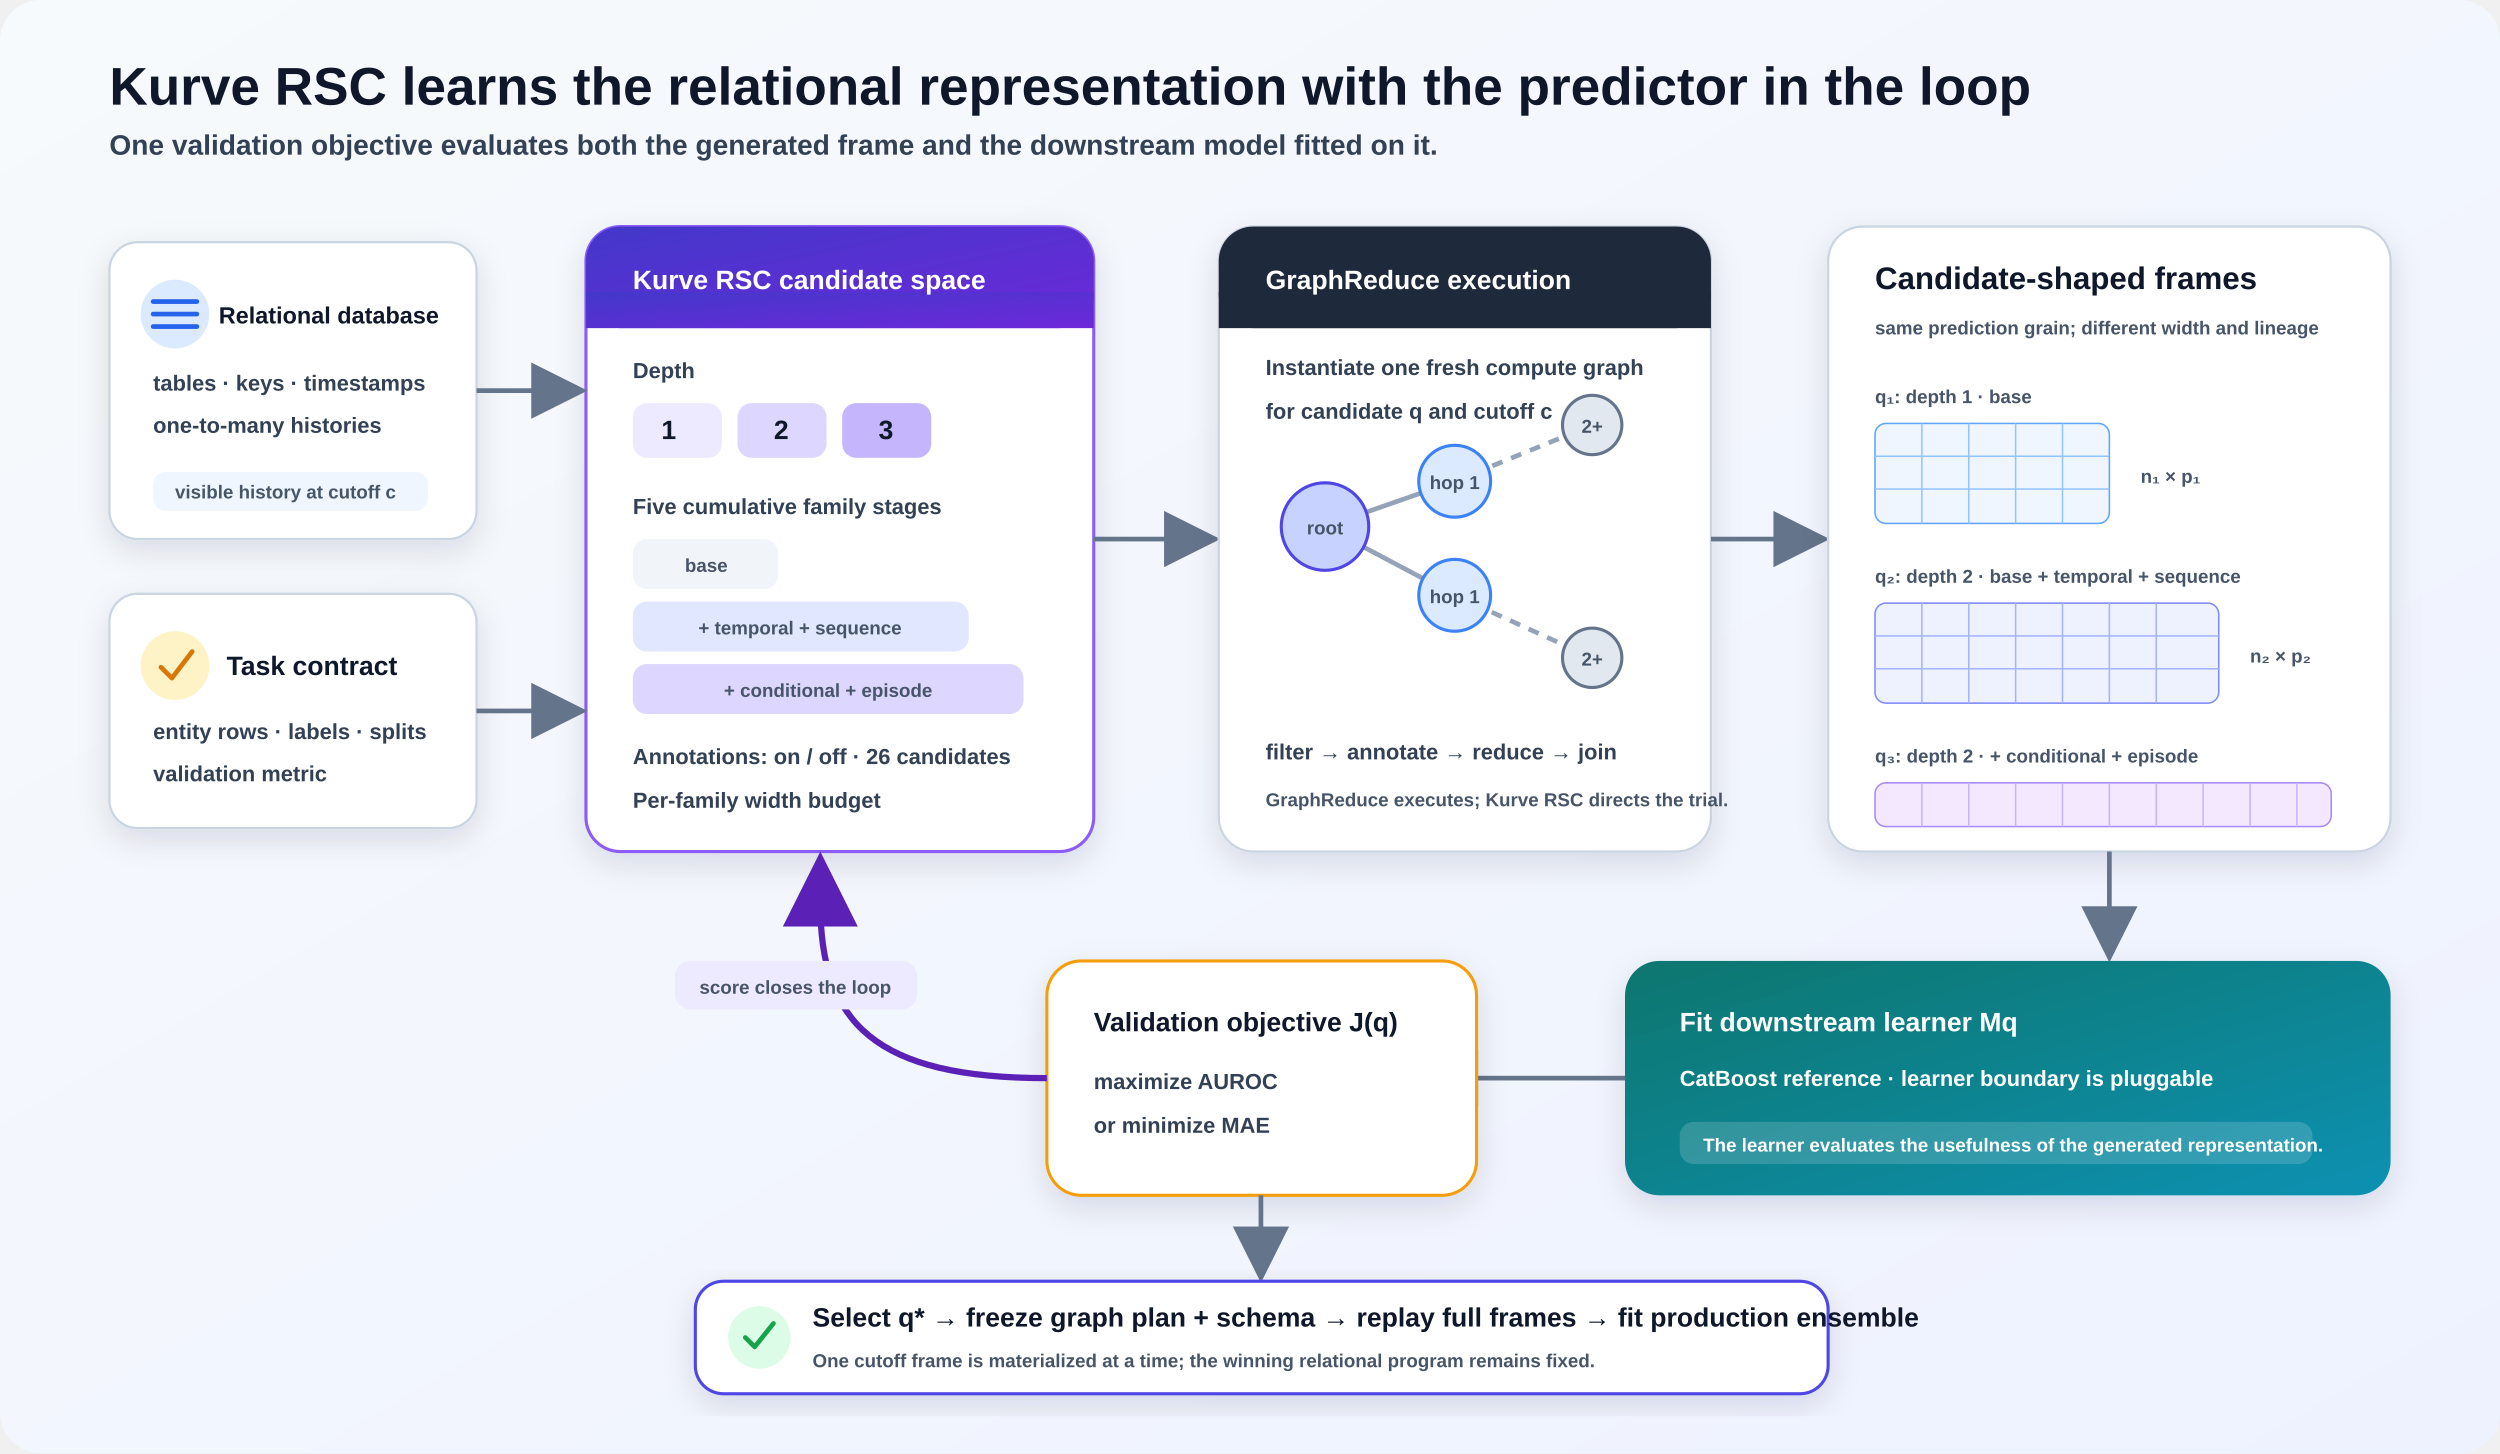
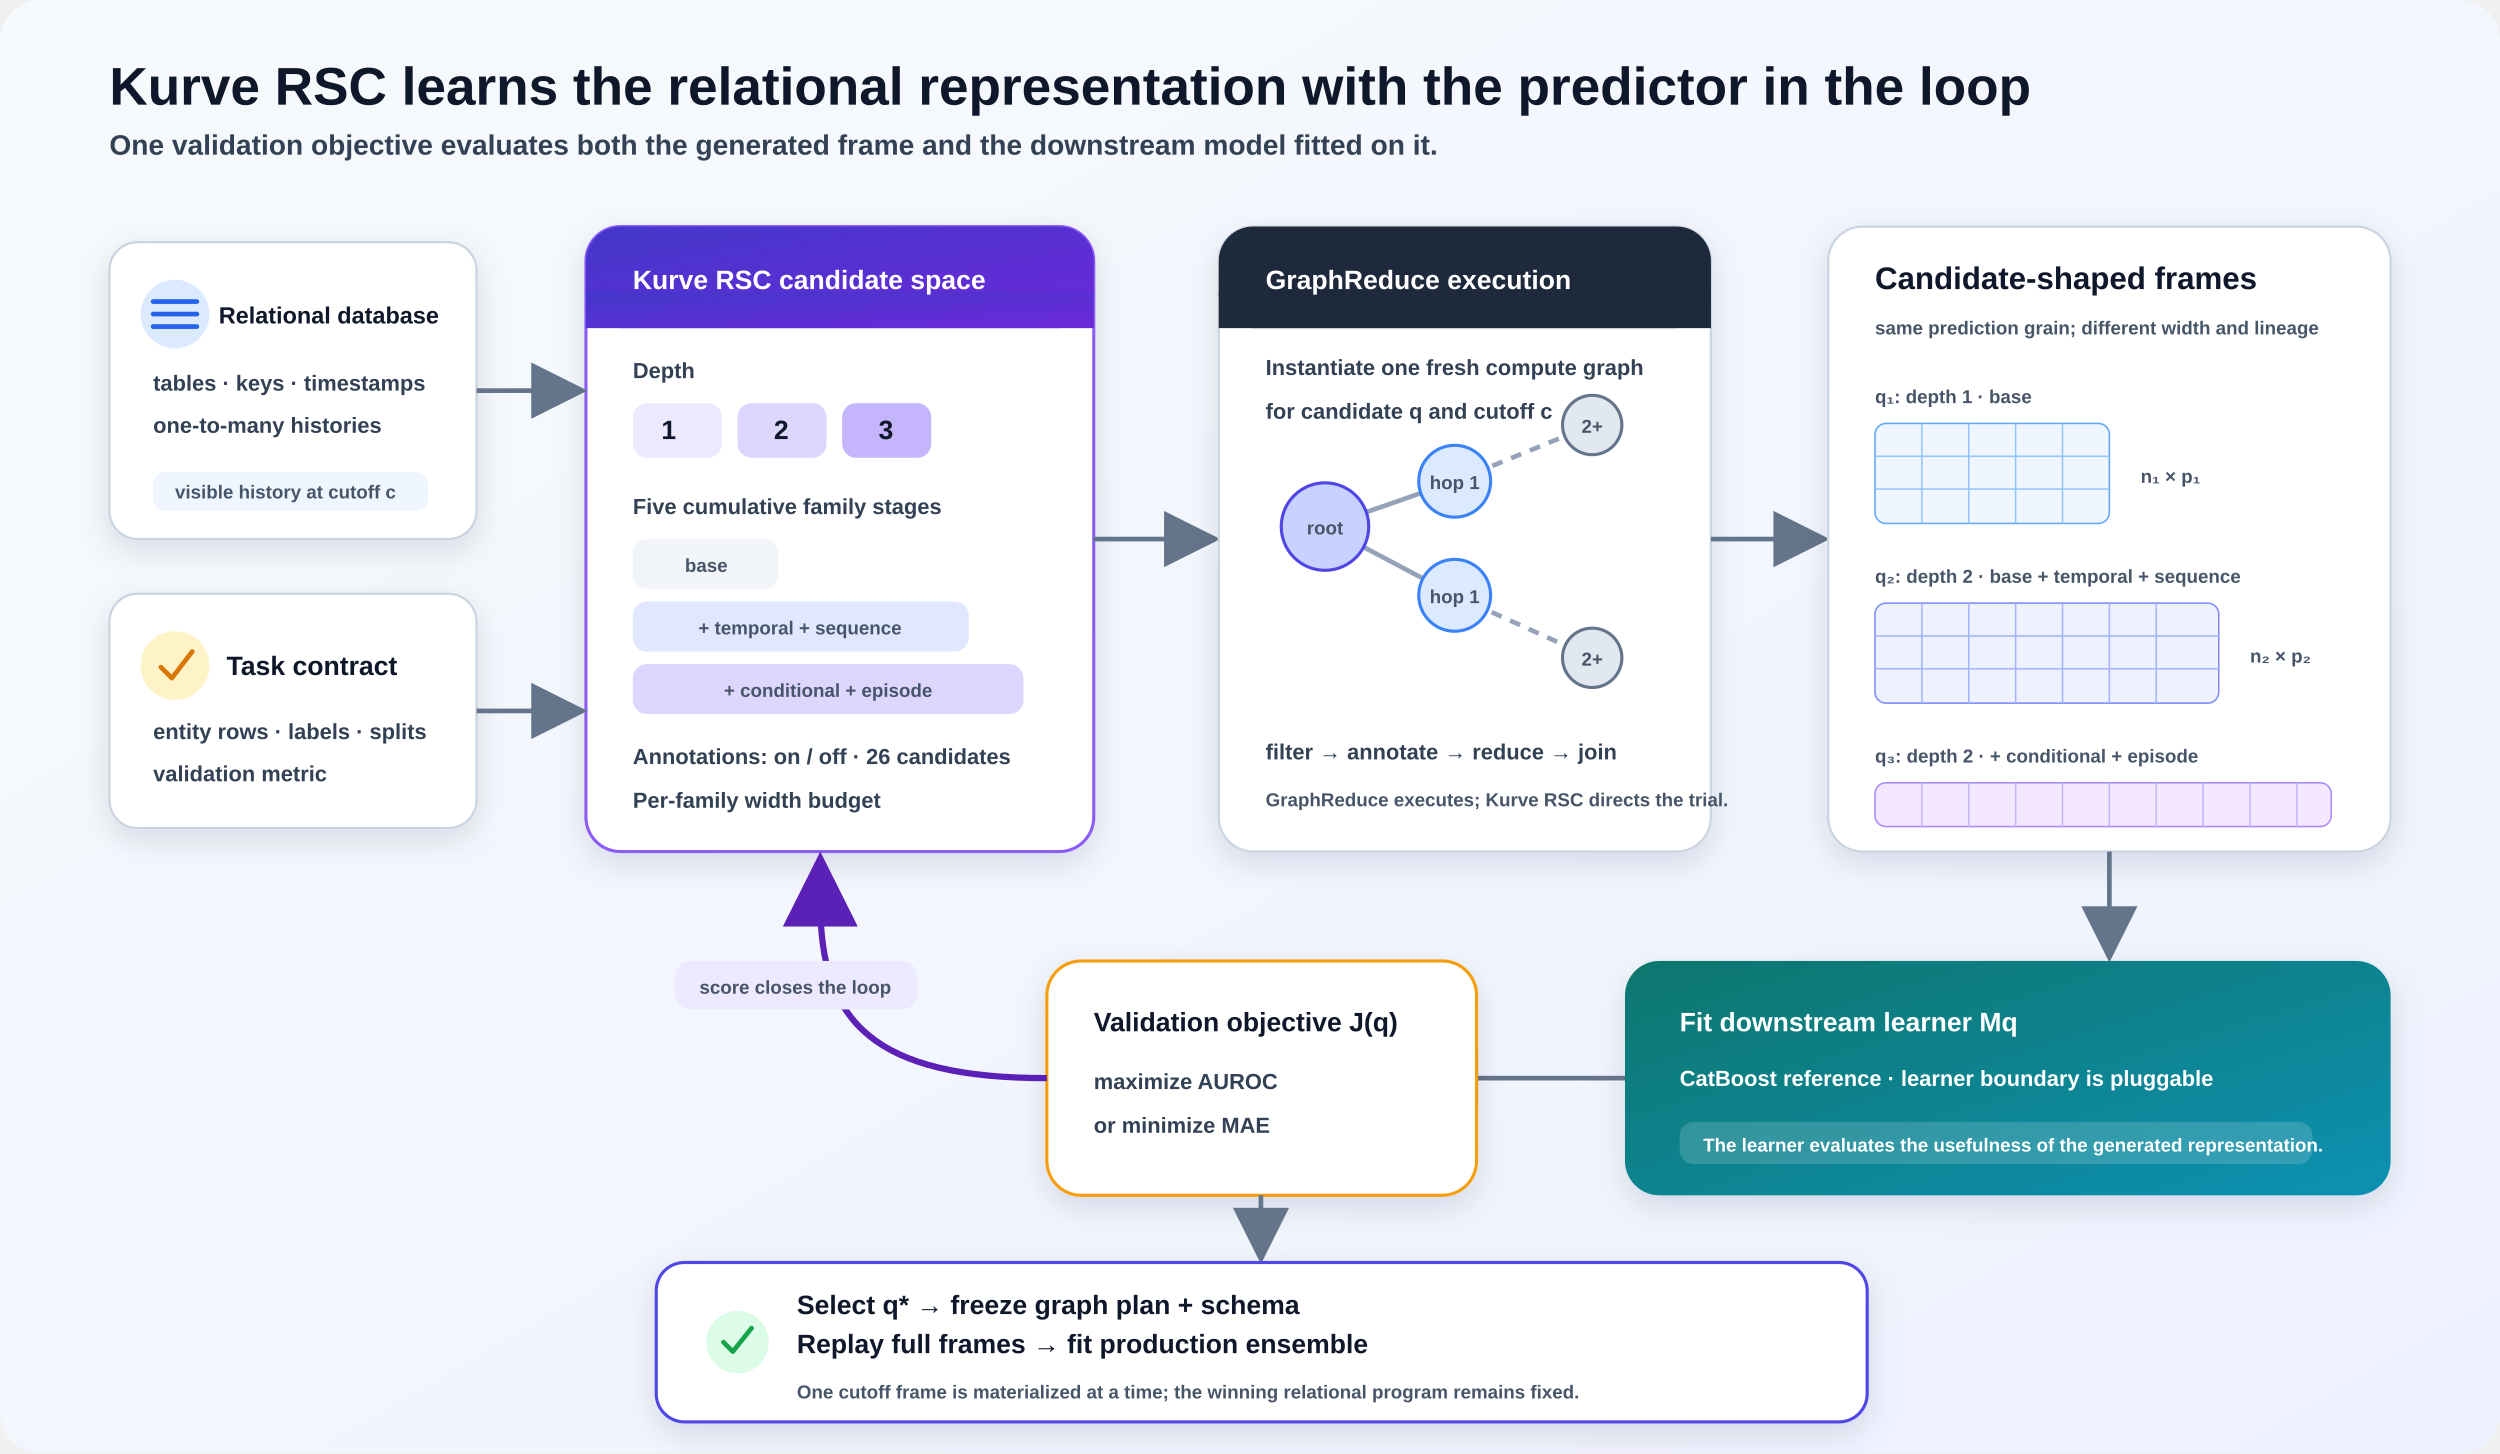
<svg xmlns="http://www.w3.org/2000/svg" width="1600" height="930" viewBox="0 0 1600 930" role="img" aria-labelledby="title desc">
  <defs>
    <linearGradient id="bg" x1="0" y1="0" x2="1" y2="1">
      <stop offset="0" stop-color="#F7FAFC" />
      <stop offset="1" stop-color="#EEF2FF" />
    </linearGradient>
    <linearGradient id="kurve" x1="0" y1="0" x2="1" y2="1">
      <stop offset="0" stop-color="#4338CA" />
      <stop offset="1" stop-color="#6D28D9" />
    </linearGradient>
    <linearGradient id="model" x1="0" y1="0" x2="1" y2="1">
      <stop offset="0" stop-color="#0F766E" />
      <stop offset="1" stop-color="#0891B2" />
    </linearGradient>
    <filter id="shadow" x="-20%" y="-20%" width="140%" height="140%">
      <feDropShadow dx="0" dy="7" stdDeviation="10" flood-color="#0F172A" flood-opacity="0.12" />
    </filter>
    <marker id="arrow" markerWidth="12" markerHeight="12" refX="10" refY="6" orient="auto" markerUnits="strokeWidth">
      <path d="M0,0 L12,6 L0,12 z" fill="#64748B" />
    </marker>
    <marker id="arrow-purple" markerWidth="12" markerHeight="12" refX="10" refY="6" orient="auto" markerUnits="strokeWidth">
      <path d="M0,0 L12,6 L0,12 z" fill="#5B21B6" />
    </marker>
    <style>
      .title { font: 700 34px Arial, Helvetica, sans-serif; fill: #0F172A; }
      .subtitle { font: 600 18px Arial, Helvetica, sans-serif; fill: #334155; }
      .section { font: 700 20px Arial, Helvetica, sans-serif; fill: #0F172A; }
      .label { font: 700 17px Arial, Helvetica, sans-serif; fill: #0F172A; }
      .db-label { font: 700 15px Arial, Helvetica, sans-serif; fill: #0F172A; }
      .small { font: 600 14px Arial, Helvetica, sans-serif; fill: #334155; }
      .tiny { font: 700 12px Arial, Helvetica, sans-serif; fill: #475569; }
      .white { fill: #FFFFFF; }
      .card { fill: #FFFFFF; stroke: #CBD5E1; stroke-width: 1.5; }
      .arrow { fill: none; stroke: #64748B; stroke-width: 3; marker-end: url(#arrow); }
    </style>
  </defs>
  <rect width="1600" height="930" rx="26" fill="url(#bg)" />
  <text x="70" y="67" class="title">Kurve RSC learns the relational representation with the predictor in the loop</text>
  <text x="70" y="99" class="subtitle">One validation objective evaluates both the generated frame and the downstream model fitted on it.</text>
  <g filter="url(#shadow)">
    <rect x="70" y="155" width="235" height="190" rx="18" class="card" />
  </g>
  <circle cx="112" cy="201" r="22" fill="#DBEAFE" />
  <path d="M98 193h28M98 201h28M98 209h28" stroke="#2563EB" stroke-width="3" stroke-linecap="round" />
  <text x="140" y="207" class="db-label">Relational database</text>
  <text x="98" y="250" class="small">tables · keys · timestamps</text>
  <text x="98" y="277" class="small">one-to-many histories</text>
  <rect x="98" y="302" width="176" height="25" rx="8" fill="#EFF6FF" />
  <text x="112" y="319" class="tiny">visible history at cutoff c</text>
  <g filter="url(#shadow)">
    <rect x="70" y="380" width="235" height="150" rx="18" class="card" />
  </g>
  <circle cx="112" cy="426" r="22" fill="#FEF3C7" />
  <path d="M103 427l7 7 13-17" fill="none" stroke="#D97706" stroke-width="3" stroke-linecap="round" stroke-linejoin="round" />
  <text x="145" y="432" class="label">Task contract</text>
  <text x="98" y="473" class="small">entity rows · labels · splits</text>
  <text x="98" y="500" class="small">validation metric</text>
  <g filter="url(#shadow)">
    <rect x="375" y="145" width="325" height="400" rx="22" fill="#FFFFFF" stroke="#8B5CF6" stroke-width="2" />
  </g>
  <rect x="375" y="145" width="325" height="65" rx="22" fill="url(#kurve)" />
  <rect x="375" y="187" width="325" height="23" fill="url(#kurve)" />
  <text x="405" y="185" class="label white">Kurve RSC candidate space</text>
  <text x="405" y="242" class="small">Depth</text>
  <g>
    <rect x="405" y="258" width="57" height="35" rx="9" fill="#EDE9FE" />
    <text x="428" y="281" class="label" text-anchor="middle">1</text>
    <rect x="472" y="258" width="57" height="35" rx="9" fill="#DDD6FE" />
    <text x="500" y="281" class="label" text-anchor="middle">2</text>
    <rect x="539" y="258" width="57" height="35" rx="9" fill="#C4B5FD" />
    <text x="567" y="281" class="label" text-anchor="middle">3</text>
  </g>
  <text x="405" y="329" class="small">Five cumulative family stages</text>
  <rect x="405" y="345" width="93" height="32" rx="9" fill="#F1F5F9" />
  <text x="452" y="366" class="tiny" text-anchor="middle">base</text>
  <rect x="405" y="385" width="215" height="32" rx="9" fill="#E0E7FF" />
  <text x="512" y="406" class="tiny" text-anchor="middle">+ temporal + sequence</text>
  <rect x="405" y="425" width="250" height="32" rx="9" fill="#DDD6FE" />
  <text x="530" y="446" class="tiny" text-anchor="middle">+ conditional + episode</text>
  <text x="405" y="489" class="small">Annotations: on / off · 26 candidates</text>
  <text x="405" y="517" class="small">Per-family width budget</text>
  <path d="M305 250 C337 250 342 250 370 250" class="arrow" />
  <path d="M305 455 C340 455 338 455 370 455" class="arrow" />
  <path d="M700 345 C738 345 740 345 775 345" class="arrow" />
  <g filter="url(#shadow)">
    <rect x="780" y="145" width="315" height="400" rx="22" class="card" />
  </g>
  <rect x="780" y="145" width="315" height="65" rx="22" fill="#1E293B" />
  <rect x="780" y="187" width="315" height="23" fill="#1E293B" />
  <text x="810" y="185" class="label white">GraphReduce execution</text>
  <text x="810" y="240" class="small">Instantiate one fresh compute graph</text>
  <text x="810" y="268" class="small">for candidate q and cutoff c</text>
  <line x1="848" y1="337" x2="931" y2="308" stroke="#94A3B8" stroke-width="3" />
  <line x1="848" y1="337" x2="931" y2="381" stroke="#94A3B8" stroke-width="3" />
  <line x1="931" y1="308" x2="1019" y2="272" stroke="#94A3B8" stroke-width="3" stroke-dasharray="7 6" />
  <line x1="931" y1="381" x2="1019" y2="421" stroke="#94A3B8" stroke-width="3" stroke-dasharray="7 6" />
  <circle cx="848" cy="337" r="28" fill="#C7D2FE" stroke="#4F46E5" stroke-width="2" />
  <circle cx="931" cy="308" r="23" fill="#DBEAFE" stroke="#3B82F6" stroke-width="2" />
  <circle cx="931" cy="381" r="23" fill="#DBEAFE" stroke="#3B82F6" stroke-width="2" />
  <circle cx="1019" cy="272" r="19" fill="#E2E8F0" stroke="#64748B" stroke-width="2" />
  <circle cx="1019" cy="421" r="19" fill="#E2E8F0" stroke="#64748B" stroke-width="2" />
  <text x="848" y="342" class="tiny" text-anchor="middle">root</text>
  <text x="931" y="313" class="tiny" text-anchor="middle">hop 1</text>
  <text x="931" y="386" class="tiny" text-anchor="middle">hop 1</text>
  <text x="1019" y="277" class="tiny" text-anchor="middle">2+</text>
  <text x="1019" y="426" class="tiny" text-anchor="middle">2+</text>
  <text x="810" y="486" class="small">filter → annotate → reduce → join</text>
  <text x="810" y="516" class="tiny">GraphReduce executes; Kurve RSC directs the trial.</text>
  <path d="M1095 345 C1128 345 1132 345 1165 345" class="arrow" />
  <g filter="url(#shadow)">
    <rect x="1170" y="145" width="360" height="400" rx="22" class="card" />
  </g>
  <text x="1200" y="185" class="section">Candidate-shaped frames</text>
  <text x="1200" y="214" class="tiny">same prediction grain; different width and lineage</text>
  <text x="1200" y="258" class="tiny">q₁: depth 1 · base</text>
  <rect x="1200" y="271" width="150" height="64" rx="7" fill="#EFF6FF" stroke="#60A5FA" />
  <path d="M1230 271v64M1260 271v64M1290 271v64M1320 271v64M1200 292h150M1200 313h150" stroke="#93C5FD" />
  <text x="1370" y="309" class="tiny">n₁ × p₁</text>
  <text x="1200" y="373" class="tiny">q₂: depth 2 · base + temporal + sequence</text>
  <rect x="1200" y="386" width="220" height="64" rx="7" fill="#EEF2FF" stroke="#818CF8" />
  <path d="M1230 386v64M1260 386v64M1290 386v64M1320 386v64M1350 386v64M1380 386v64M1200 407h220M1200 428h220" stroke="#A5B4FC" />
  <text x="1440" y="424" class="tiny">n₂ × p₂</text>
  <text x="1200" y="488" class="tiny">q₃: depth 2 · + conditional + episode</text>
  <rect x="1200" y="501" width="292" height="28" rx="7" fill="#F3E8FF" stroke="#A78BFA" />
  <path d="M1230 501v28M1260 501v28M1290 501v28M1320 501v28M1350 501v28M1380 501v28M1410 501v28M1440 501v28M1470 501v28" stroke="#C4B5FD" />
  <path d="M1350 545 L1350 610" class="arrow" />
  <g filter="url(#shadow)">
    <rect x="1040" y="615" width="490" height="150" rx="22" fill="url(#model)" />
  </g>
  <text x="1075" y="660" class="label white">Fit downstream learner Mq</text>
  <text x="1075" y="695" class="small white">CatBoost reference · learner boundary is pluggable</text>
  <rect x="1075" y="718" width="405" height="27" rx="9" fill="#FFFFFF" fill-opacity="0.16" />
  <text x="1090" y="737" class="tiny white">The learner evaluates the usefulness of the generated representation.</text>
  <path d="M1040 690 C982 690 972 690 916 690" class="arrow" />
  <g filter="url(#shadow)">
    <rect x="670" y="615" width="275" height="150" rx="22" fill="#FFFFFF" stroke="#F59E0B" stroke-width="2" />
  </g>
  <text x="700" y="660" class="label">Validation objective J(q)</text>
  <text x="700" y="697" class="small">maximize AUROC</text>
  <text x="700" y="725" class="small">or minimize MAE</text>
  <path d="M670 690 C560 690 525 655 525 578 L525 553" fill="none" stroke="#5B21B6" stroke-width="4" marker-end="url(#arrow-purple)" />
  <rect x="432" y="615" width="155" height="31" rx="10" fill="#EDE9FE" />
  <text x="509" y="636" class="tiny" text-anchor="middle">score closes the loop</text>
-   <path d="M807 765 L807 815" class="arrow" />
+   <path d="M807 765 L807 803" class="arrow" />
  <g filter="url(#shadow)">
-     <rect x="445" y="820" width="725" height="72" rx="18" fill="#FFFFFF" stroke="#4F46E5" stroke-width="2" />
+     <rect x="420" y="808" width="775" height="102" rx="18" fill="#FFFFFF" stroke="#4F46E5" stroke-width="2" />
  </g>
-   <circle cx="486" cy="856" r="20" fill="#DCFCE7" />
-   <path d="M477 856l6 6 12-15" fill="none" stroke="#16A34A" stroke-width="3" stroke-linecap="round" stroke-linejoin="round" />
-   <text x="520" y="849" class="label">Select q* → freeze graph plan + schema → replay full frames → fit production ensemble</text>
-   <text x="520" y="875" class="tiny">One cutoff frame is materialized at a time; the winning relational program remains fixed.</text>
+   <circle cx="472" cy="859" r="20" fill="#DCFCE7" />
+   <path d="M463 859l6 6 12-15" fill="none" stroke="#16A34A" stroke-width="3" stroke-linecap="round" stroke-linejoin="round" />
+   <text x="510" y="841" class="label">
+     <tspan x="510" dy="0">Select q* → freeze graph plan + schema</tspan>
+     <tspan x="510" dy="25">Replay full frames → fit production ensemble</tspan>
+   </text>
+   <text x="510" y="895" class="tiny">One cutoff frame is materialized at a time; the winning relational program remains fixed.</text>
</svg>
